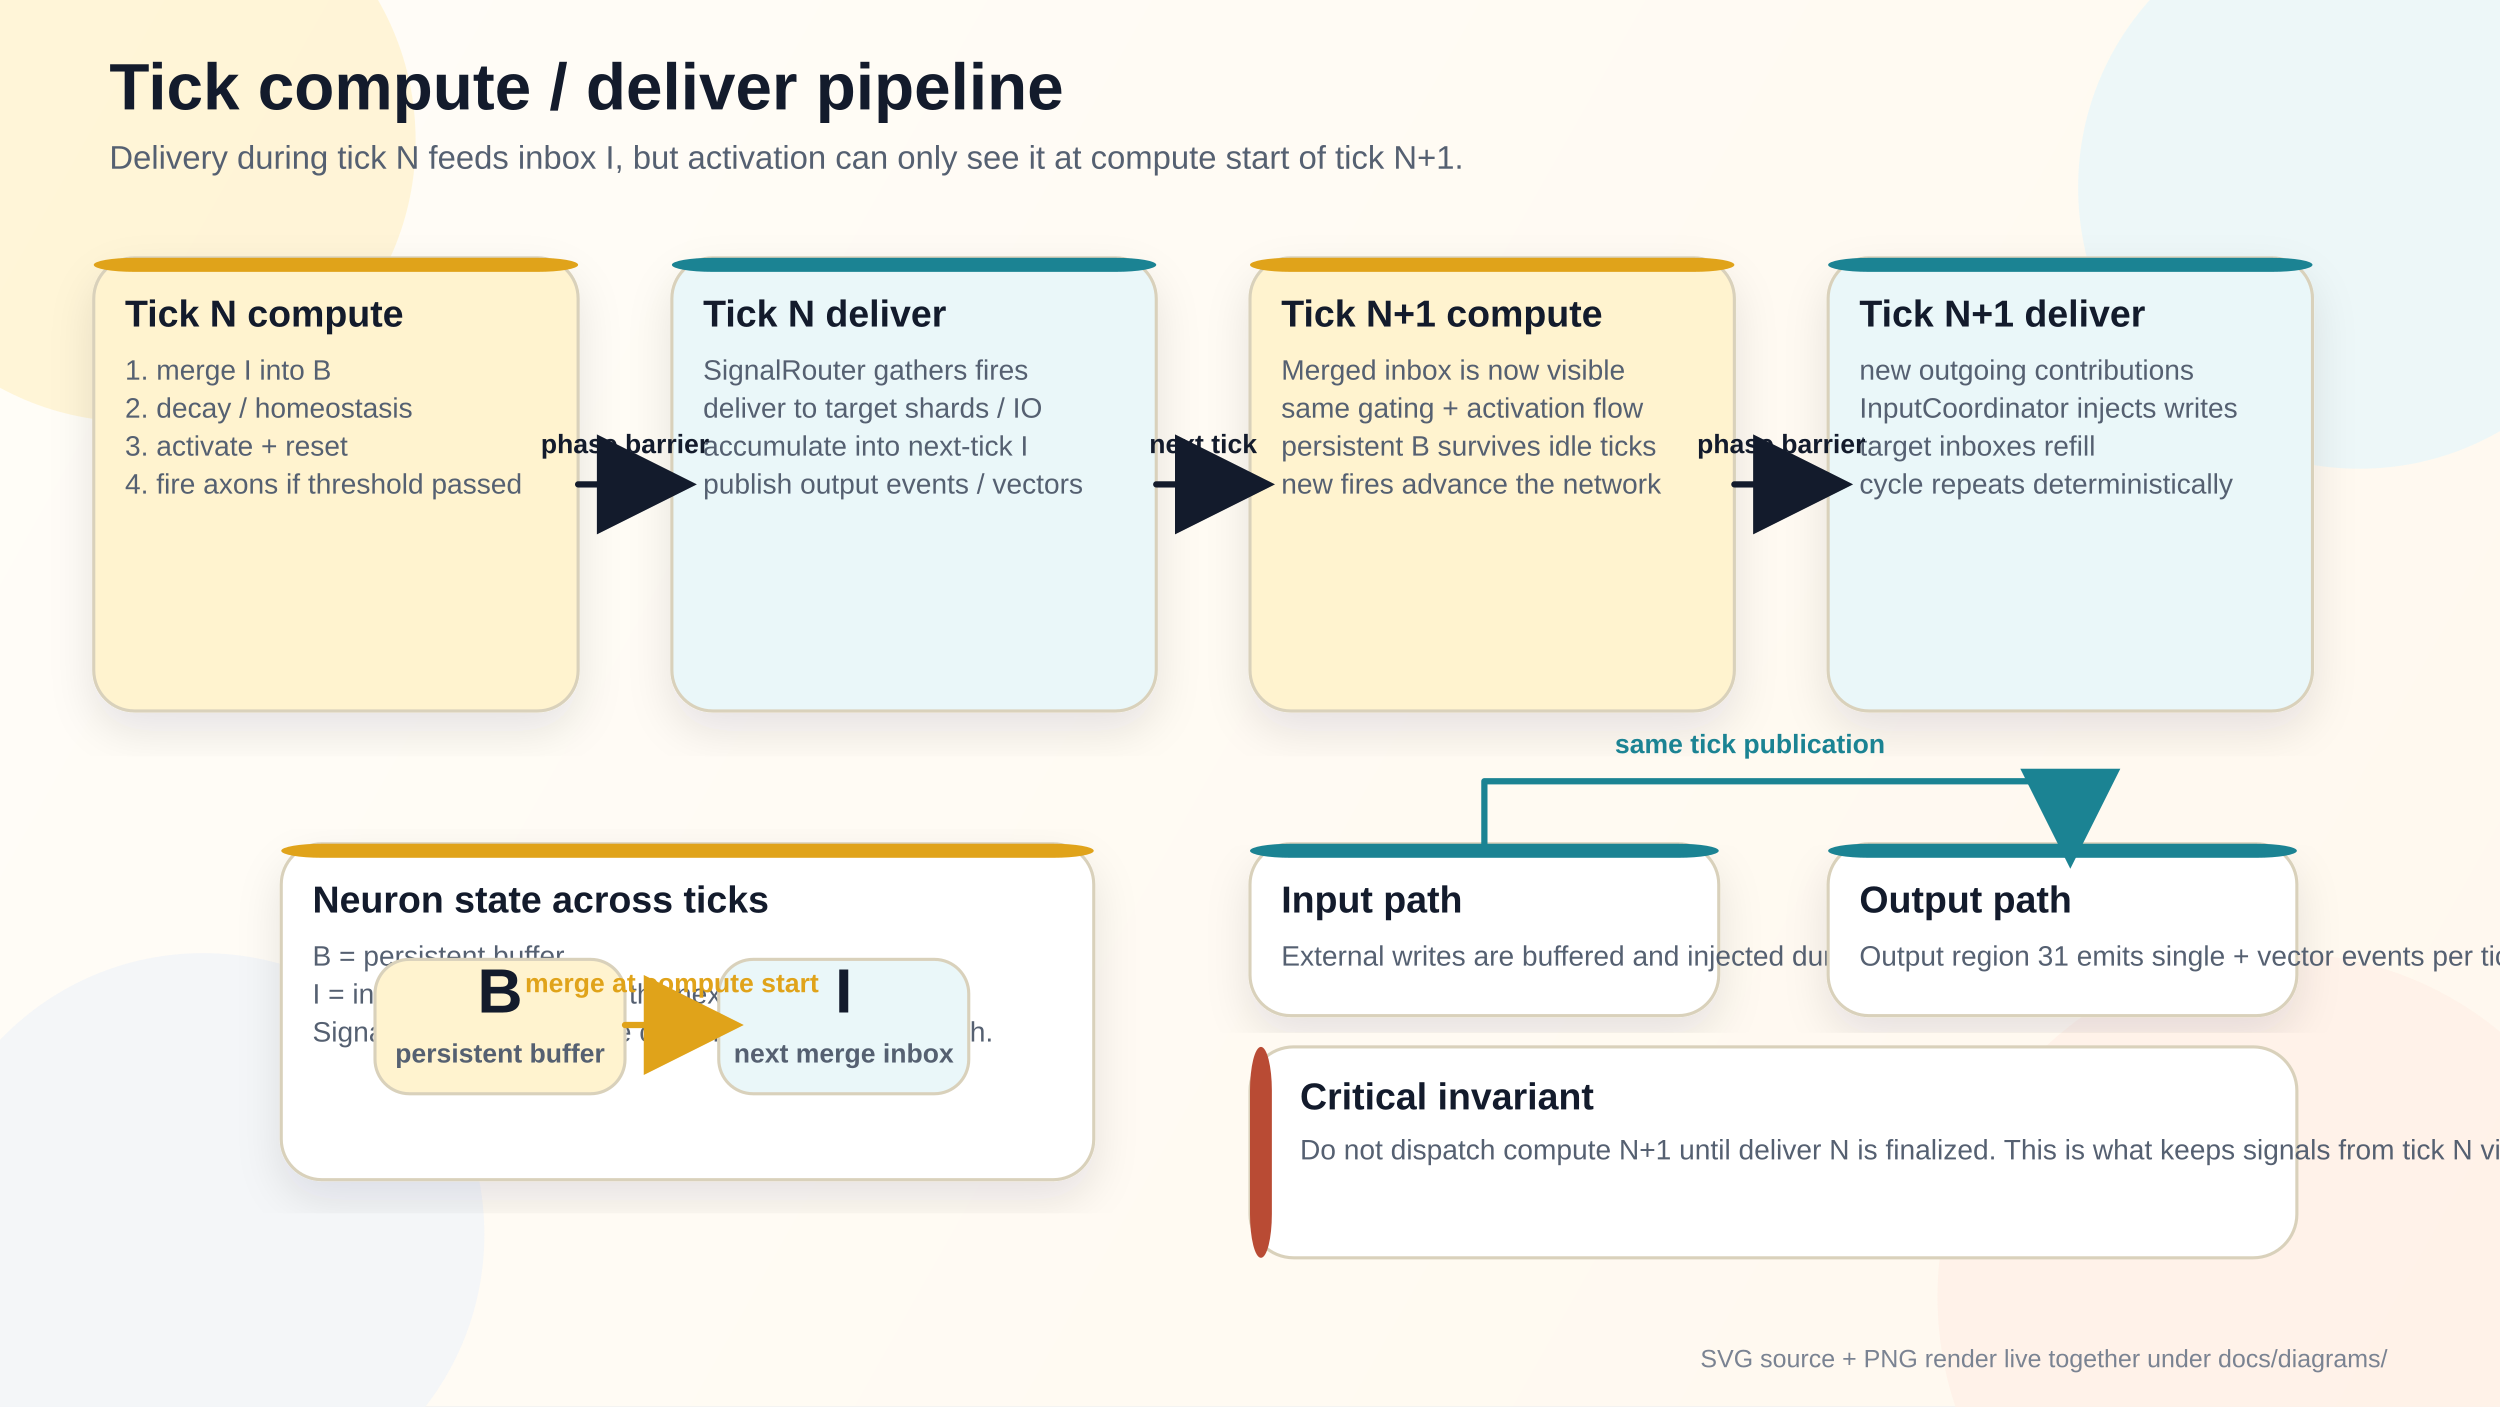
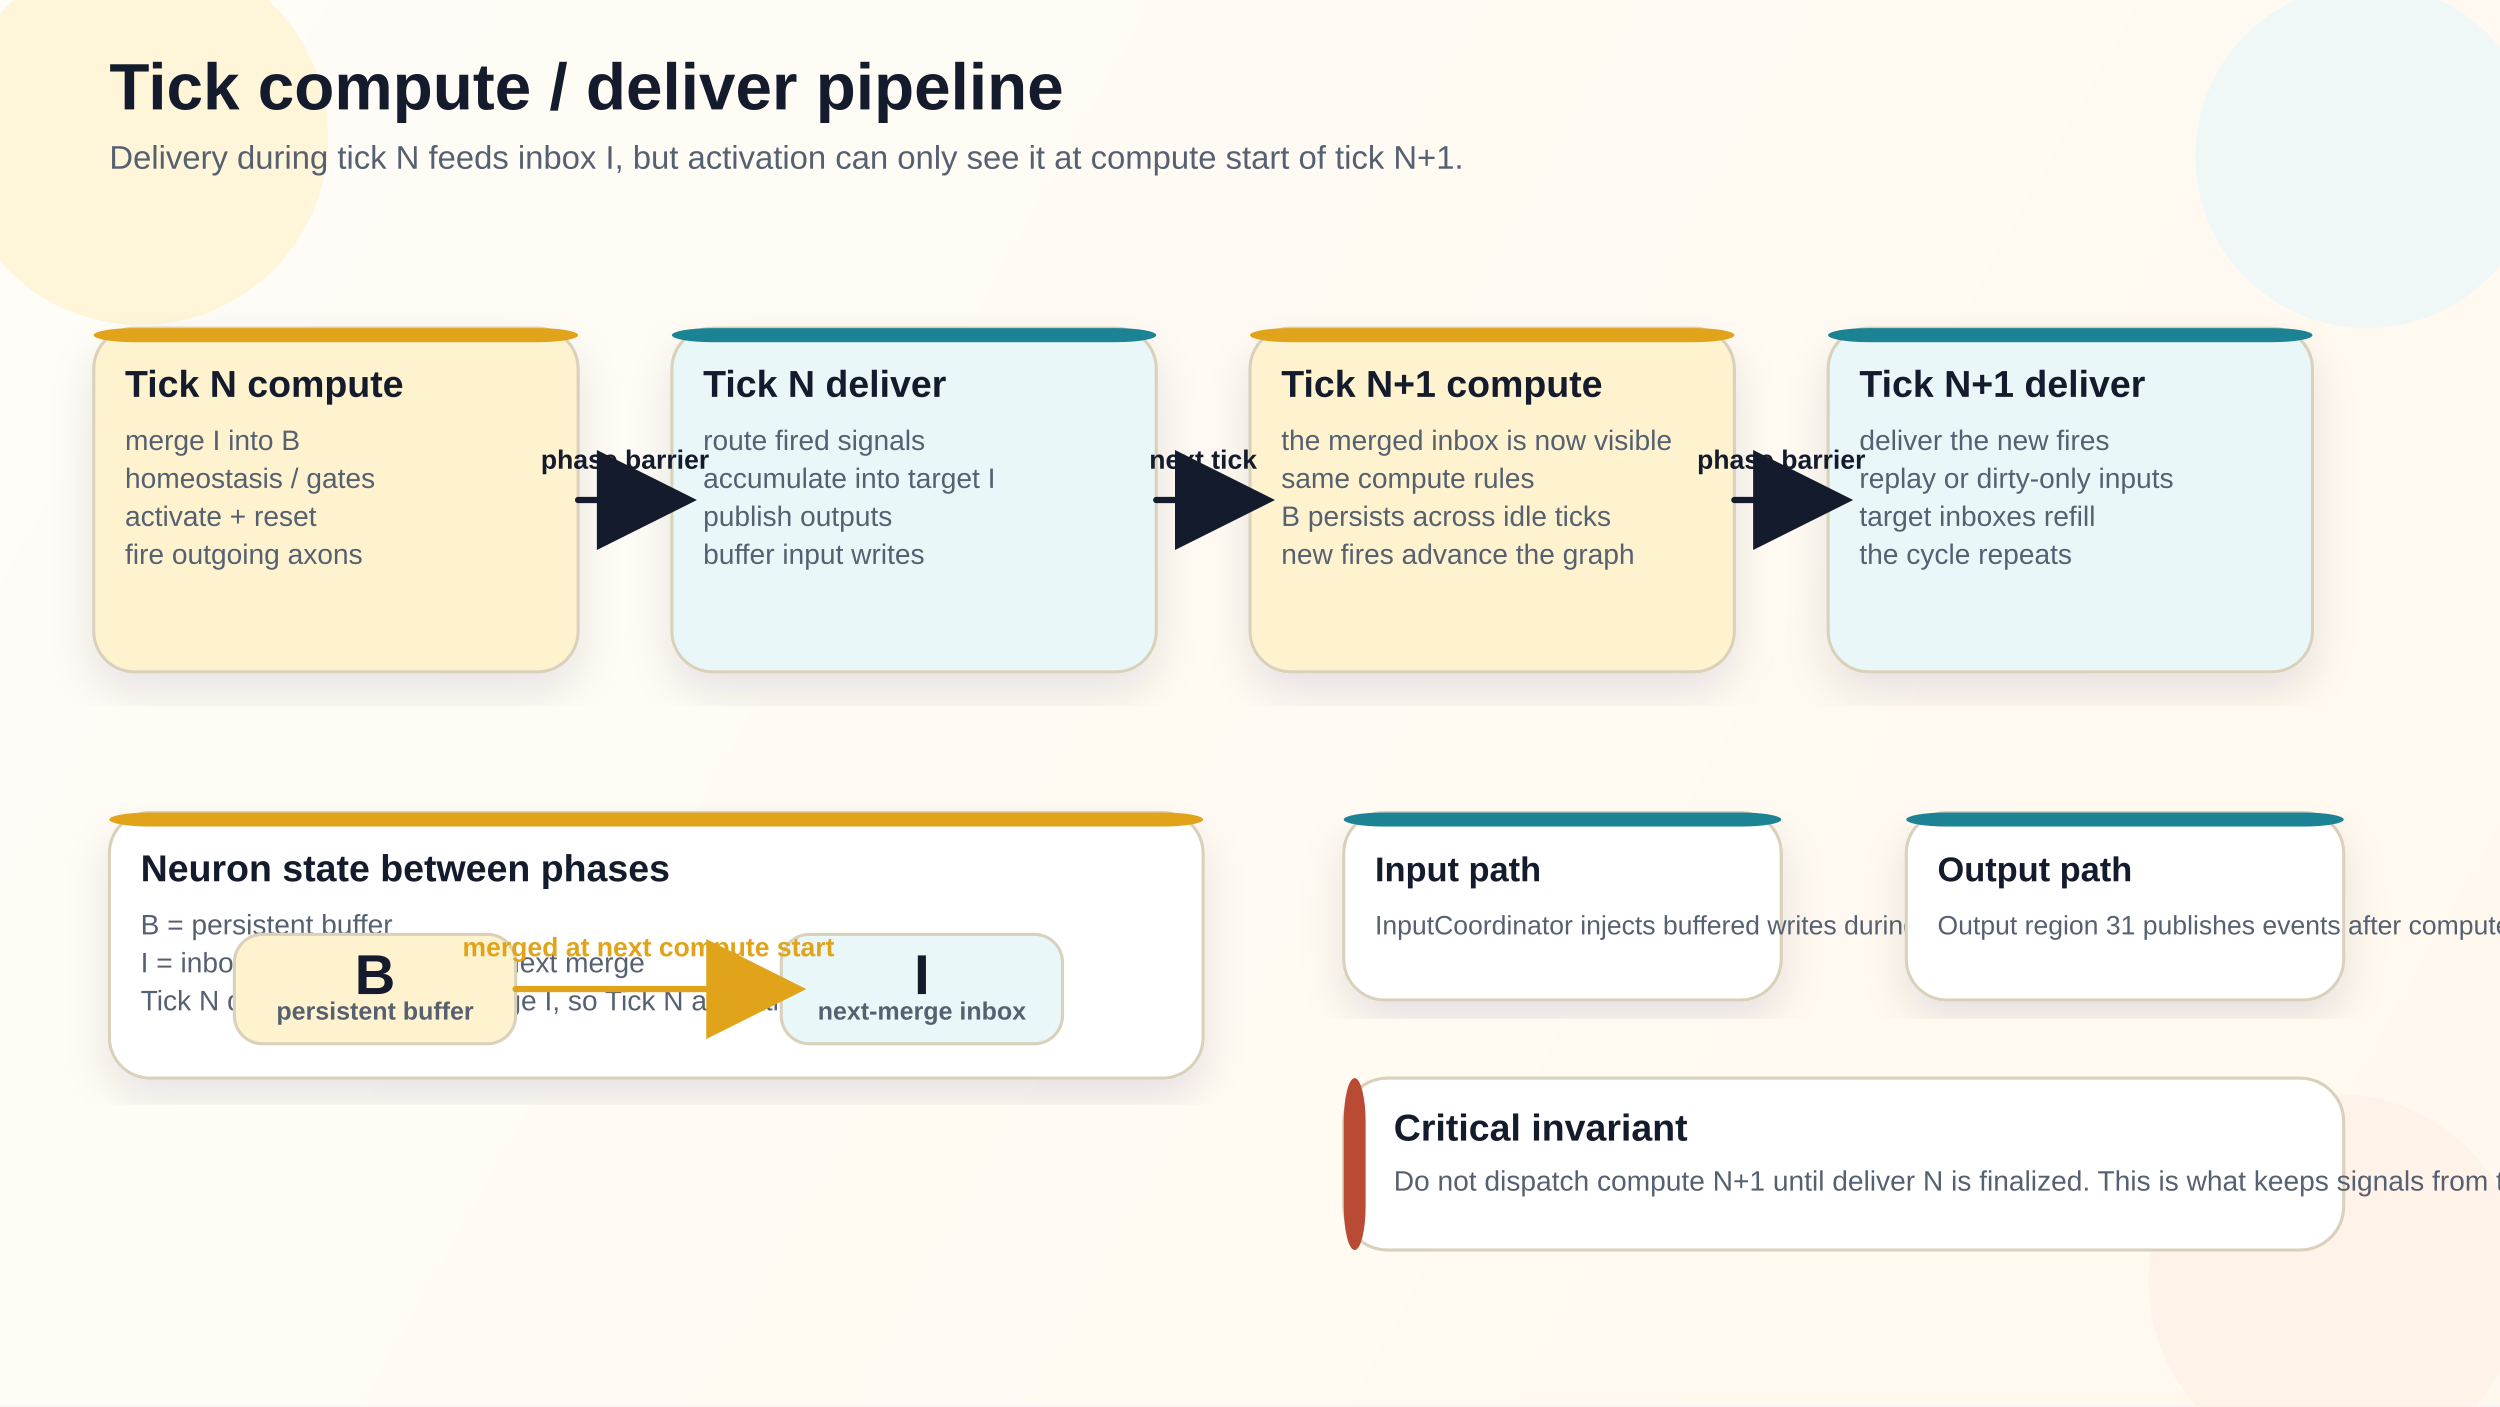
<svg xmlns="http://www.w3.org/2000/svg" width="1600" height="900" viewBox="0 0 1600 900" fill="none">
  <defs>
    <linearGradient id="bg-gradient" x1="0" y1="0" x2="1600" y2="900" gradientUnits="userSpaceOnUse">
      <stop offset="0%" stop-color="#FFFDF8" />
      <stop offset="100%" stop-color="#FFF8EE" />
    </linearGradient>
    <filter id="shadow" x="-10%" y="-10%" width="120%" height="120%">
      <feDropShadow dx="0" dy="12" stdDeviation="14" flood-color="#131B2C" flood-opacity="0.10" />
    </filter>
    <marker id="arrow-ink" markerWidth="16" markerHeight="16" refX="12" refY="8" orient="auto" markerUnits="strokeWidth">
      <path d="M 0 0 L 16 8 L 0 16 z" fill="#131B2C" />
    </marker>
    <marker id="arrow-teal" markerWidth="16" markerHeight="16" refX="12" refY="8" orient="auto" markerUnits="strokeWidth">
      <path d="M 0 0 L 16 8 L 0 16 z" fill="#1B8393" />
    </marker>
    <marker id="arrow-gold" markerWidth="16" markerHeight="16" refX="12" refY="8" orient="auto" markerUnits="strokeWidth">
      <path d="M 0 0 L 16 8 L 0 16 z" fill="#E0A31A" />
    </marker>
    <marker id="arrow-orange" markerWidth="16" markerHeight="16" refX="12" refY="8" orient="auto" markerUnits="strokeWidth">
      <path d="M 0 0 L 16 8 L 0 16 z" fill="#F97316" />
    </marker>
    <marker id="arrow-green" markerWidth="16" markerHeight="16" refX="12" refY="8" orient="auto" markerUnits="strokeWidth">
      <path d="M 0 0 L 16 8 L 0 16 z" fill="#2B8857" />
    </marker>
    <marker id="arrow-red" markerWidth="16" markerHeight="16" refX="12" refY="8" orient="auto" markerUnits="strokeWidth">
      <path d="M 0 0 L 16 8 L 0 16 z" fill="#B94B34" />
    </marker>
  </defs>
  <g>
    <rect x="0" y="0" width="1600" height="900" fill="url(#bg-gradient)" />
-     <circle cx="86" cy="90" r="180" fill="#FFF3CF" opacity="0.8" />
-     <circle cx="1510" cy="120" r="180" fill="#EAF7F9" opacity="0.85" />
-     <circle cx="1460" cy="830" r="220" fill="#FFF1E7" opacity="0.85" />
-     <circle cx="130" cy="790" r="180" fill="#F3F5F8" opacity="0.9" />
+     <circle cx="90" cy="88" r="120" fill="#FFF3CF" opacity="0.75" />
+     <circle cx="1515" cy="100" r="110" fill="#EAF7F9" opacity="0.75" />
+     <circle cx="1495" cy="820" r="120" fill="#FFF1E7" opacity="0.7" />
  </g>
  <g>
    <text x="70" y="70" fill="#131B2C" font-size="42" font-weight="850" font-family="Segoe UI, Helvetica Neue, Arial, sans-serif" text-anchor="start" dominant-baseline="alphabetic">Tick compute / deliver pipeline</text>
    <text x="70" y="108" fill="#556071" font-size="21" font-weight="500" font-family="Segoe UI, Helvetica Neue, Arial, sans-serif" text-anchor="start" dominant-baseline="alphabetic">Delivery during tick N feeds inbox I, but activation can only see it at compute start of tick N+1.</text>
  </g>
  <g>
-     <rect x="60" y="165" width="310" height="290" rx="26" fill="#FFF3CF" stroke="#D9D1BB" stroke-width="2" filter="url(#shadow)" />
-     <rect x="60" y="165" width="310" height="9" rx="26" fill="#E0A31A" />
-     <text x="80" y="209" fill="#131B2C" font-size="24" font-weight="750" font-family="Segoe UI, Helvetica Neue, Arial, sans-serif" text-anchor="start" dominant-baseline="alphabetic">Tick N compute</text>
-     <text x="80" y="243" fill="#556071" font-size="18" font-weight="500" font-family="Segoe UI, Helvetica Neue, Arial, sans-serif" text-anchor="start">
-       <tspan x="80" dy="0">1. merge I into B</tspan>
-       <tspan x="80" dy="1.35em">2. decay / homeostasis</tspan>
-       <tspan x="80" dy="1.35em">3. activate + reset</tspan>
-       <tspan x="80" dy="1.35em">4. fire axons if threshold passed</tspan>
+     <rect x="60" y="210" width="310" height="220" rx="26" fill="#FFF3CF" stroke="#D9D1BB" stroke-width="2" filter="url(#shadow)" />
+     <rect x="60" y="210" width="310" height="9" rx="26" fill="#E0A31A" />
+     <text x="80" y="254" fill="#131B2C" font-size="24" font-weight="750" font-family="Segoe UI, Helvetica Neue, Arial, sans-serif" text-anchor="start" dominant-baseline="alphabetic">Tick N compute</text>
+     <text x="80" y="288" fill="#556071" font-size="18" font-weight="500" font-family="Segoe UI, Helvetica Neue, Arial, sans-serif" text-anchor="start">
+       <tspan x="80" dy="0">merge I into B</tspan>
+       <tspan x="80" dy="1.35em">homeostasis / gates</tspan>
+       <tspan x="80" dy="1.35em">activate + reset</tspan>
+       <tspan x="80" dy="1.35em">fire outgoing axons</tspan>
    </text>
  </g>
  <g>
-     <rect x="430" y="165" width="310" height="290" rx="26" fill="#EAF7F9" stroke="#D9D1BB" stroke-width="2" filter="url(#shadow)" />
-     <rect x="430" y="165" width="310" height="9" rx="26" fill="#1B8393" />
-     <text x="450" y="209" fill="#131B2C" font-size="24" font-weight="750" font-family="Segoe UI, Helvetica Neue, Arial, sans-serif" text-anchor="start" dominant-baseline="alphabetic">Tick N deliver</text>
-     <text x="450" y="243" fill="#556071" font-size="18" font-weight="500" font-family="Segoe UI, Helvetica Neue, Arial, sans-serif" text-anchor="start">
-       <tspan x="450" dy="0">SignalRouter gathers fires</tspan>
-       <tspan x="450" dy="1.35em">deliver to target shards / IO</tspan>
-       <tspan x="450" dy="1.35em">accumulate into next-tick I</tspan>
-       <tspan x="450" dy="1.35em">publish output events / vectors</tspan>
+     <rect x="430" y="210" width="310" height="220" rx="26" fill="#EAF7F9" stroke="#D9D1BB" stroke-width="2" filter="url(#shadow)" />
+     <rect x="430" y="210" width="310" height="9" rx="26" fill="#1B8393" />
+     <text x="450" y="254" fill="#131B2C" font-size="24" font-weight="750" font-family="Segoe UI, Helvetica Neue, Arial, sans-serif" text-anchor="start" dominant-baseline="alphabetic">Tick N deliver</text>
+     <text x="450" y="288" fill="#556071" font-size="18" font-weight="500" font-family="Segoe UI, Helvetica Neue, Arial, sans-serif" text-anchor="start">
+       <tspan x="450" dy="0">route fired signals</tspan>
+       <tspan x="450" dy="1.35em">accumulate into target I</tspan>
+       <tspan x="450" dy="1.35em">publish outputs</tspan>
+       <tspan x="450" dy="1.35em">buffer input writes</tspan>
    </text>
  </g>
  <g>
-     <rect x="800" y="165" width="310" height="290" rx="26" fill="#FFF3CF" stroke="#D9D1BB" stroke-width="2" filter="url(#shadow)" />
-     <rect x="800" y="165" width="310" height="9" rx="26" fill="#E0A31A" />
-     <text x="820" y="209" fill="#131B2C" font-size="24" font-weight="750" font-family="Segoe UI, Helvetica Neue, Arial, sans-serif" text-anchor="start" dominant-baseline="alphabetic">Tick N+1 compute</text>
-     <text x="820" y="243" fill="#556071" font-size="18" font-weight="500" font-family="Segoe UI, Helvetica Neue, Arial, sans-serif" text-anchor="start">
-       <tspan x="820" dy="0">Merged inbox is now visible</tspan>
-       <tspan x="820" dy="1.35em">same gating + activation flow</tspan>
-       <tspan x="820" dy="1.35em">persistent B survives idle ticks</tspan>
-       <tspan x="820" dy="1.35em">new fires advance the network</tspan>
+     <rect x="800" y="210" width="310" height="220" rx="26" fill="#FFF3CF" stroke="#D9D1BB" stroke-width="2" filter="url(#shadow)" />
+     <rect x="800" y="210" width="310" height="9" rx="26" fill="#E0A31A" />
+     <text x="820" y="254" fill="#131B2C" font-size="24" font-weight="750" font-family="Segoe UI, Helvetica Neue, Arial, sans-serif" text-anchor="start" dominant-baseline="alphabetic">Tick N+1 compute</text>
+     <text x="820" y="288" fill="#556071" font-size="18" font-weight="500" font-family="Segoe UI, Helvetica Neue, Arial, sans-serif" text-anchor="start">
+       <tspan x="820" dy="0">the merged inbox is now visible</tspan>
+       <tspan x="820" dy="1.35em">same compute rules</tspan>
+       <tspan x="820" dy="1.35em">B persists across idle ticks</tspan>
+       <tspan x="820" dy="1.35em">new fires advance the graph</tspan>
    </text>
  </g>
  <g>
-     <rect x="1170" y="165" width="310" height="290" rx="26" fill="#EAF7F9" stroke="#D9D1BB" stroke-width="2" filter="url(#shadow)" />
-     <rect x="1170" y="165" width="310" height="9" rx="26" fill="#1B8393" />
-     <text x="1190" y="209" fill="#131B2C" font-size="24" font-weight="750" font-family="Segoe UI, Helvetica Neue, Arial, sans-serif" text-anchor="start" dominant-baseline="alphabetic">Tick N+1 deliver</text>
-     <text x="1190" y="243" fill="#556071" font-size="18" font-weight="500" font-family="Segoe UI, Helvetica Neue, Arial, sans-serif" text-anchor="start">
-       <tspan x="1190" dy="0">new outgoing contributions</tspan>
-       <tspan x="1190" dy="1.35em">InputCoordinator injects writes</tspan>
+     <rect x="1170" y="210" width="310" height="220" rx="26" fill="#EAF7F9" stroke="#D9D1BB" stroke-width="2" filter="url(#shadow)" />
+     <rect x="1170" y="210" width="310" height="9" rx="26" fill="#1B8393" />
+     <text x="1190" y="254" fill="#131B2C" font-size="24" font-weight="750" font-family="Segoe UI, Helvetica Neue, Arial, sans-serif" text-anchor="start" dominant-baseline="alphabetic">Tick N+1 deliver</text>
+     <text x="1190" y="288" fill="#556071" font-size="18" font-weight="500" font-family="Segoe UI, Helvetica Neue, Arial, sans-serif" text-anchor="start">
+       <tspan x="1190" dy="0">deliver the new fires</tspan>
+       <tspan x="1190" dy="1.35em">replay or dirty-only inputs</tspan>
      <tspan x="1190" dy="1.35em">target inboxes refill</tspan>
-       <tspan x="1190" dy="1.35em">cycle repeats deterministically</tspan>
+       <tspan x="1190" dy="1.35em">the cycle repeats</tspan>
    </text>
  </g>
  <g>
-     <line x1="370" y1="310" x2="430" y2="310" stroke="#131B2C" stroke-width="4" stroke-linecap="round" marker-end="url(#arrow-ink)" />
-     <text x="400" y="290" fill="#131B2C" font-size="17" font-weight="700" font-family="Segoe UI, Helvetica Neue, Arial, sans-serif" text-anchor="middle" dominant-baseline="alphabetic">phase barrier</text>
+     <line x1="370" y1="320" x2="430" y2="320" stroke="#131B2C" stroke-width="4" stroke-linecap="round" marker-end="url(#arrow-ink)" />
+     <text x="400" y="300" fill="#131B2C" font-size="17" font-weight="700" font-family="Segoe UI, Helvetica Neue, Arial, sans-serif" text-anchor="middle" dominant-baseline="alphabetic">phase barrier</text>
  </g>
  <g>
-     <line x1="740" y1="310" x2="800" y2="310" stroke="#131B2C" stroke-width="4" stroke-linecap="round" marker-end="url(#arrow-ink)" />
-     <text x="770" y="290" fill="#131B2C" font-size="17" font-weight="700" font-family="Segoe UI, Helvetica Neue, Arial, sans-serif" text-anchor="middle" dominant-baseline="alphabetic">next tick</text>
+     <line x1="740" y1="320" x2="800" y2="320" stroke="#131B2C" stroke-width="4" stroke-linecap="round" marker-end="url(#arrow-ink)" />
+     <text x="770" y="300" fill="#131B2C" font-size="17" font-weight="700" font-family="Segoe UI, Helvetica Neue, Arial, sans-serif" text-anchor="middle" dominant-baseline="alphabetic">next tick</text>
  </g>
  <g>
-     <line x1="1110" y1="310" x2="1170" y2="310" stroke="#131B2C" stroke-width="4" stroke-linecap="round" marker-end="url(#arrow-ink)" />
-     <text x="1140" y="290" fill="#131B2C" font-size="17" font-weight="700" font-family="Segoe UI, Helvetica Neue, Arial, sans-serif" text-anchor="middle" dominant-baseline="alphabetic">phase barrier</text>
+     <line x1="1110" y1="320" x2="1170" y2="320" stroke="#131B2C" stroke-width="4" stroke-linecap="round" marker-end="url(#arrow-ink)" />
+     <text x="1140" y="300" fill="#131B2C" font-size="17" font-weight="700" font-family="Segoe UI, Helvetica Neue, Arial, sans-serif" text-anchor="middle" dominant-baseline="alphabetic">phase barrier</text>
  </g>
  <g>
-     <rect x="180" y="540" width="520" height="215" rx="26" fill="white" stroke="#D9D1BB" stroke-width="2" filter="url(#shadow)" />
-     <rect x="180" y="540" width="520" height="9" rx="26" fill="#E0A31A" />
-     <text x="200" y="584" fill="#131B2C" font-size="24" font-weight="750" font-family="Segoe UI, Helvetica Neue, Arial, sans-serif" text-anchor="start" dominant-baseline="alphabetic">Neuron state across ticks</text>
-     <text x="200" y="618" fill="#556071" font-size="18" font-weight="500" font-family="Segoe UI, Helvetica Neue, Arial, sans-serif" text-anchor="start">
-       <tspan x="200" dy="0">B = persistent buffer</tspan>
-       <tspan x="200" dy="1.35em">I = inbox accumulator for the next merge</tspan>
-       <tspan x="200" dy="1.35em">Signals do not mutate the current tick's activation path.</tspan>
+     <rect x="70" y="520" width="700" height="170" rx="26" fill="white" stroke="#D9D1BB" stroke-width="2" filter="url(#shadow)" />
+     <rect x="70" y="520" width="700" height="9" rx="26" fill="#E0A31A" />
+     <text x="90" y="564" fill="#131B2C" font-size="24" font-weight="750" font-family="Segoe UI, Helvetica Neue, Arial, sans-serif" text-anchor="start" dominant-baseline="alphabetic">Neuron state between phases</text>
+     <text x="90" y="598" fill="#556071" font-size="18" font-weight="500" font-family="Segoe UI, Helvetica Neue, Arial, sans-serif" text-anchor="start">
+       <tspan x="90" dy="0">B = persistent buffer</tspan>
+       <tspan x="90" dy="1.35em">I = inbox accumulator for the next merge</tspan>
+       <tspan x="90" dy="1.35em">Tick N delivery can only change I, so Tick N activation is already decided.</tspan>
    </text>
  </g>
-   <rect x="240" y="614" width="160" height="86" rx="22" fill="#FFF3CF" stroke="#D9D1BB" stroke-width="2" />
-   <rect x="460" y="614" width="160" height="86" rx="22" fill="#EAF7F9" stroke="#D9D1BB" stroke-width="2" />
-   <text x="320" y="648" fill="#131B2C" font-size="40" font-weight="850" font-family="Segoe UI, Helvetica Neue, Arial, sans-serif" text-anchor="middle" dominant-baseline="alphabetic">B</text>
-   <text x="320" y="680" fill="#556071" font-size="17" font-weight="600" font-family="Segoe UI, Helvetica Neue, Arial, sans-serif" text-anchor="middle" dominant-baseline="alphabetic">persistent buffer</text>
-   <text x="540" y="648" fill="#131B2C" font-size="40" font-weight="850" font-family="Segoe UI, Helvetica Neue, Arial, sans-serif" text-anchor="middle" dominant-baseline="alphabetic">I</text>
-   <text x="540" y="680" fill="#556071" font-size="17" font-weight="600" font-family="Segoe UI, Helvetica Neue, Arial, sans-serif" text-anchor="middle" dominant-baseline="alphabetic">next merge inbox</text>
+   <rect x="150" y="598" width="180" height="70" rx="18" fill="#FFF3CF" stroke="#D9D1BB" stroke-width="2" />
+   <rect x="500" y="598" width="180" height="70" rx="18" fill="#EAF7F9" stroke="#D9D1BB" stroke-width="2" />
+   <text x="240" y="626" fill="#131B2C" font-size="36" font-weight="850" font-family="Segoe UI, Helvetica Neue, Arial, sans-serif" text-anchor="middle" dominant-baseline="middle">B</text>
+   <text x="240" y="648" fill="#556071" font-size="16" font-weight="700" font-family="Segoe UI, Helvetica Neue, Arial, sans-serif" text-anchor="middle" dominant-baseline="middle">persistent buffer</text>
+   <text x="590" y="626" fill="#131B2C" font-size="36" font-weight="850" font-family="Segoe UI, Helvetica Neue, Arial, sans-serif" text-anchor="middle" dominant-baseline="middle">I</text>
+   <text x="590" y="648" fill="#556071" font-size="16" font-weight="700" font-family="Segoe UI, Helvetica Neue, Arial, sans-serif" text-anchor="middle" dominant-baseline="middle">next-merge inbox</text>
  <g>
-     <line x1="400" y1="656" x2="460" y2="656" stroke="#E0A31A" stroke-width="4" stroke-linecap="round" marker-end="url(#arrow-gold)" />
-     <text x="430" y="635" fill="#E0A31A" font-size="17" font-weight="700" font-family="Segoe UI, Helvetica Neue, Arial, sans-serif" text-anchor="middle" dominant-baseline="alphabetic">merge at compute start</text>
+     <line x1="330" y1="633" x2="500" y2="633" stroke="#E0A31A" stroke-width="4" stroke-linecap="round" marker-end="url(#arrow-gold)" />
+     <text x="415" y="612" fill="#E0A31A" font-size="17" font-weight="700" font-family="Segoe UI, Helvetica Neue, Arial, sans-serif" text-anchor="middle" dominant-baseline="alphabetic">merged at next compute start</text>
  </g>
  <g>
-     <rect x="800" y="540" width="300" height="110" rx="26" fill="white" stroke="#D9D1BB" stroke-width="2" filter="url(#shadow)" />
-     <rect x="800" y="540" width="300" height="9" rx="26" fill="#1B8393" />
-     <text x="820" y="584" fill="#131B2C" font-size="24" font-weight="750" font-family="Segoe UI, Helvetica Neue, Arial, sans-serif" text-anchor="start" dominant-baseline="alphabetic">Input path</text>
-     <text x="820" y="618" fill="#556071" font-size="18" font-weight="500" font-family="Segoe UI, Helvetica Neue, Arial, sans-serif" text-anchor="start">
-       <tspan x="820" dy="0">External writes are buffered and injected during delivery.</tspan>
+     <rect x="860" y="520" width="280" height="120" rx="26" fill="white" stroke="#D9D1BB" stroke-width="2" filter="url(#shadow)" />
+     <rect x="860" y="520" width="280" height="9" rx="26" fill="#1B8393" />
+     <text x="880" y="564" fill="#131B2C" font-size="22" font-weight="750" font-family="Segoe UI, Helvetica Neue, Arial, sans-serif" text-anchor="start" dominant-baseline="alphabetic">Input path</text>
+     <text x="880" y="598" fill="#556071" font-size="17" font-weight="500" font-family="Segoe UI, Helvetica Neue, Arial, sans-serif" text-anchor="start">
+       <tspan x="880" dy="0">InputCoordinator injects buffered writes during delivery.</tspan>
    </text>
  </g>
  <g>
-     <rect x="1170" y="540" width="300" height="110" rx="26" fill="white" stroke="#D9D1BB" stroke-width="2" filter="url(#shadow)" />
-     <rect x="1170" y="540" width="300" height="9" rx="26" fill="#1B8393" />
-     <text x="1190" y="584" fill="#131B2C" font-size="24" font-weight="750" font-family="Segoe UI, Helvetica Neue, Arial, sans-serif" text-anchor="start" dominant-baseline="alphabetic">Output path</text>
-     <text x="1190" y="618" fill="#556071" font-size="18" font-weight="500" font-family="Segoe UI, Helvetica Neue, Arial, sans-serif" text-anchor="start">
-       <tspan x="1190" dy="0">Output region 31 emits single + vector events per tick.</tspan>
+     <rect x="1220" y="520" width="280" height="120" rx="26" fill="white" stroke="#D9D1BB" stroke-width="2" filter="url(#shadow)" />
+     <rect x="1220" y="520" width="280" height="9" rx="26" fill="#1B8393" />
+     <text x="1240" y="564" fill="#131B2C" font-size="22" font-weight="750" font-family="Segoe UI, Helvetica Neue, Arial, sans-serif" text-anchor="start" dominant-baseline="alphabetic">Output path</text>
+     <text x="1240" y="598" fill="#556071" font-size="17" font-weight="500" font-family="Segoe UI, Helvetica Neue, Arial, sans-serif" text-anchor="start">
+       <tspan x="1240" dy="0">Output region 31 publishes events after compute / delivery.</tspan>
    </text>
  </g>
  <g>
-     <polyline points="950,540 950,500 1325,500 1325,540" fill="none" stroke="#1B8393" stroke-width="4" stroke-linecap="round" stroke-linejoin="round" marker-end="url(#arrow-teal)" />
-     <text x="1120" y="482" fill="#1B8393" font-size="17" font-weight="700" font-family="Segoe UI, Helvetica Neue, Arial, sans-serif" text-anchor="middle" dominant-baseline="alphabetic">same tick publication</text>
-   </g>
-   <g>
-     <rect x="800" y="670" width="670" height="135" rx="28" fill="white" stroke="#D9D1BB" stroke-width="2" />
-     <rect x="800" y="670" width="14" height="135" rx="28" fill="#B94B34" />
-     <text x="832" y="710" fill="#131B2C" font-size="24" font-weight="780" font-family="Segoe UI, Helvetica Neue, Arial, sans-serif" text-anchor="start" dominant-baseline="alphabetic">Critical invariant</text>
-     <text x="832" y="742" fill="#556071" font-size="18" font-weight="500" font-family="Segoe UI, Helvetica Neue, Arial, sans-serif" text-anchor="start">
-       <tspan x="832" dy="0">Do not dispatch compute N+1 until deliver N is finalized. This is what keeps signals from tick N visible only on the next compute phase.</tspan>
+     <rect x="860" y="690" width="640" height="110" rx="28" fill="white" stroke="#D9D1BB" stroke-width="2" />
+     <rect x="860" y="690" width="14" height="110" rx="28" fill="#B94B34" />
+     <text x="892" y="730" fill="#131B2C" font-size="24" font-weight="780" font-family="Segoe UI, Helvetica Neue, Arial, sans-serif" text-anchor="start" dominant-baseline="alphabetic">Critical invariant</text>
+     <text x="892" y="762" fill="#556071" font-size="18" font-weight="500" font-family="Segoe UI, Helvetica Neue, Arial, sans-serif" text-anchor="start">
+       <tspan x="892" dy="0">Do not dispatch compute N+1 until deliver N is finalized. This is what keeps signals from tick N visible only on the next compute phase.</tspan>
    </text>
  </g>
-   <text x="1528" y="875" fill="#7A8392" font-size="16" font-weight="500" font-family="Segoe UI, Helvetica Neue, Arial, sans-serif" text-anchor="end" dominant-baseline="alphabetic">SVG source + PNG render live together under docs/diagrams/</text>
</svg>
